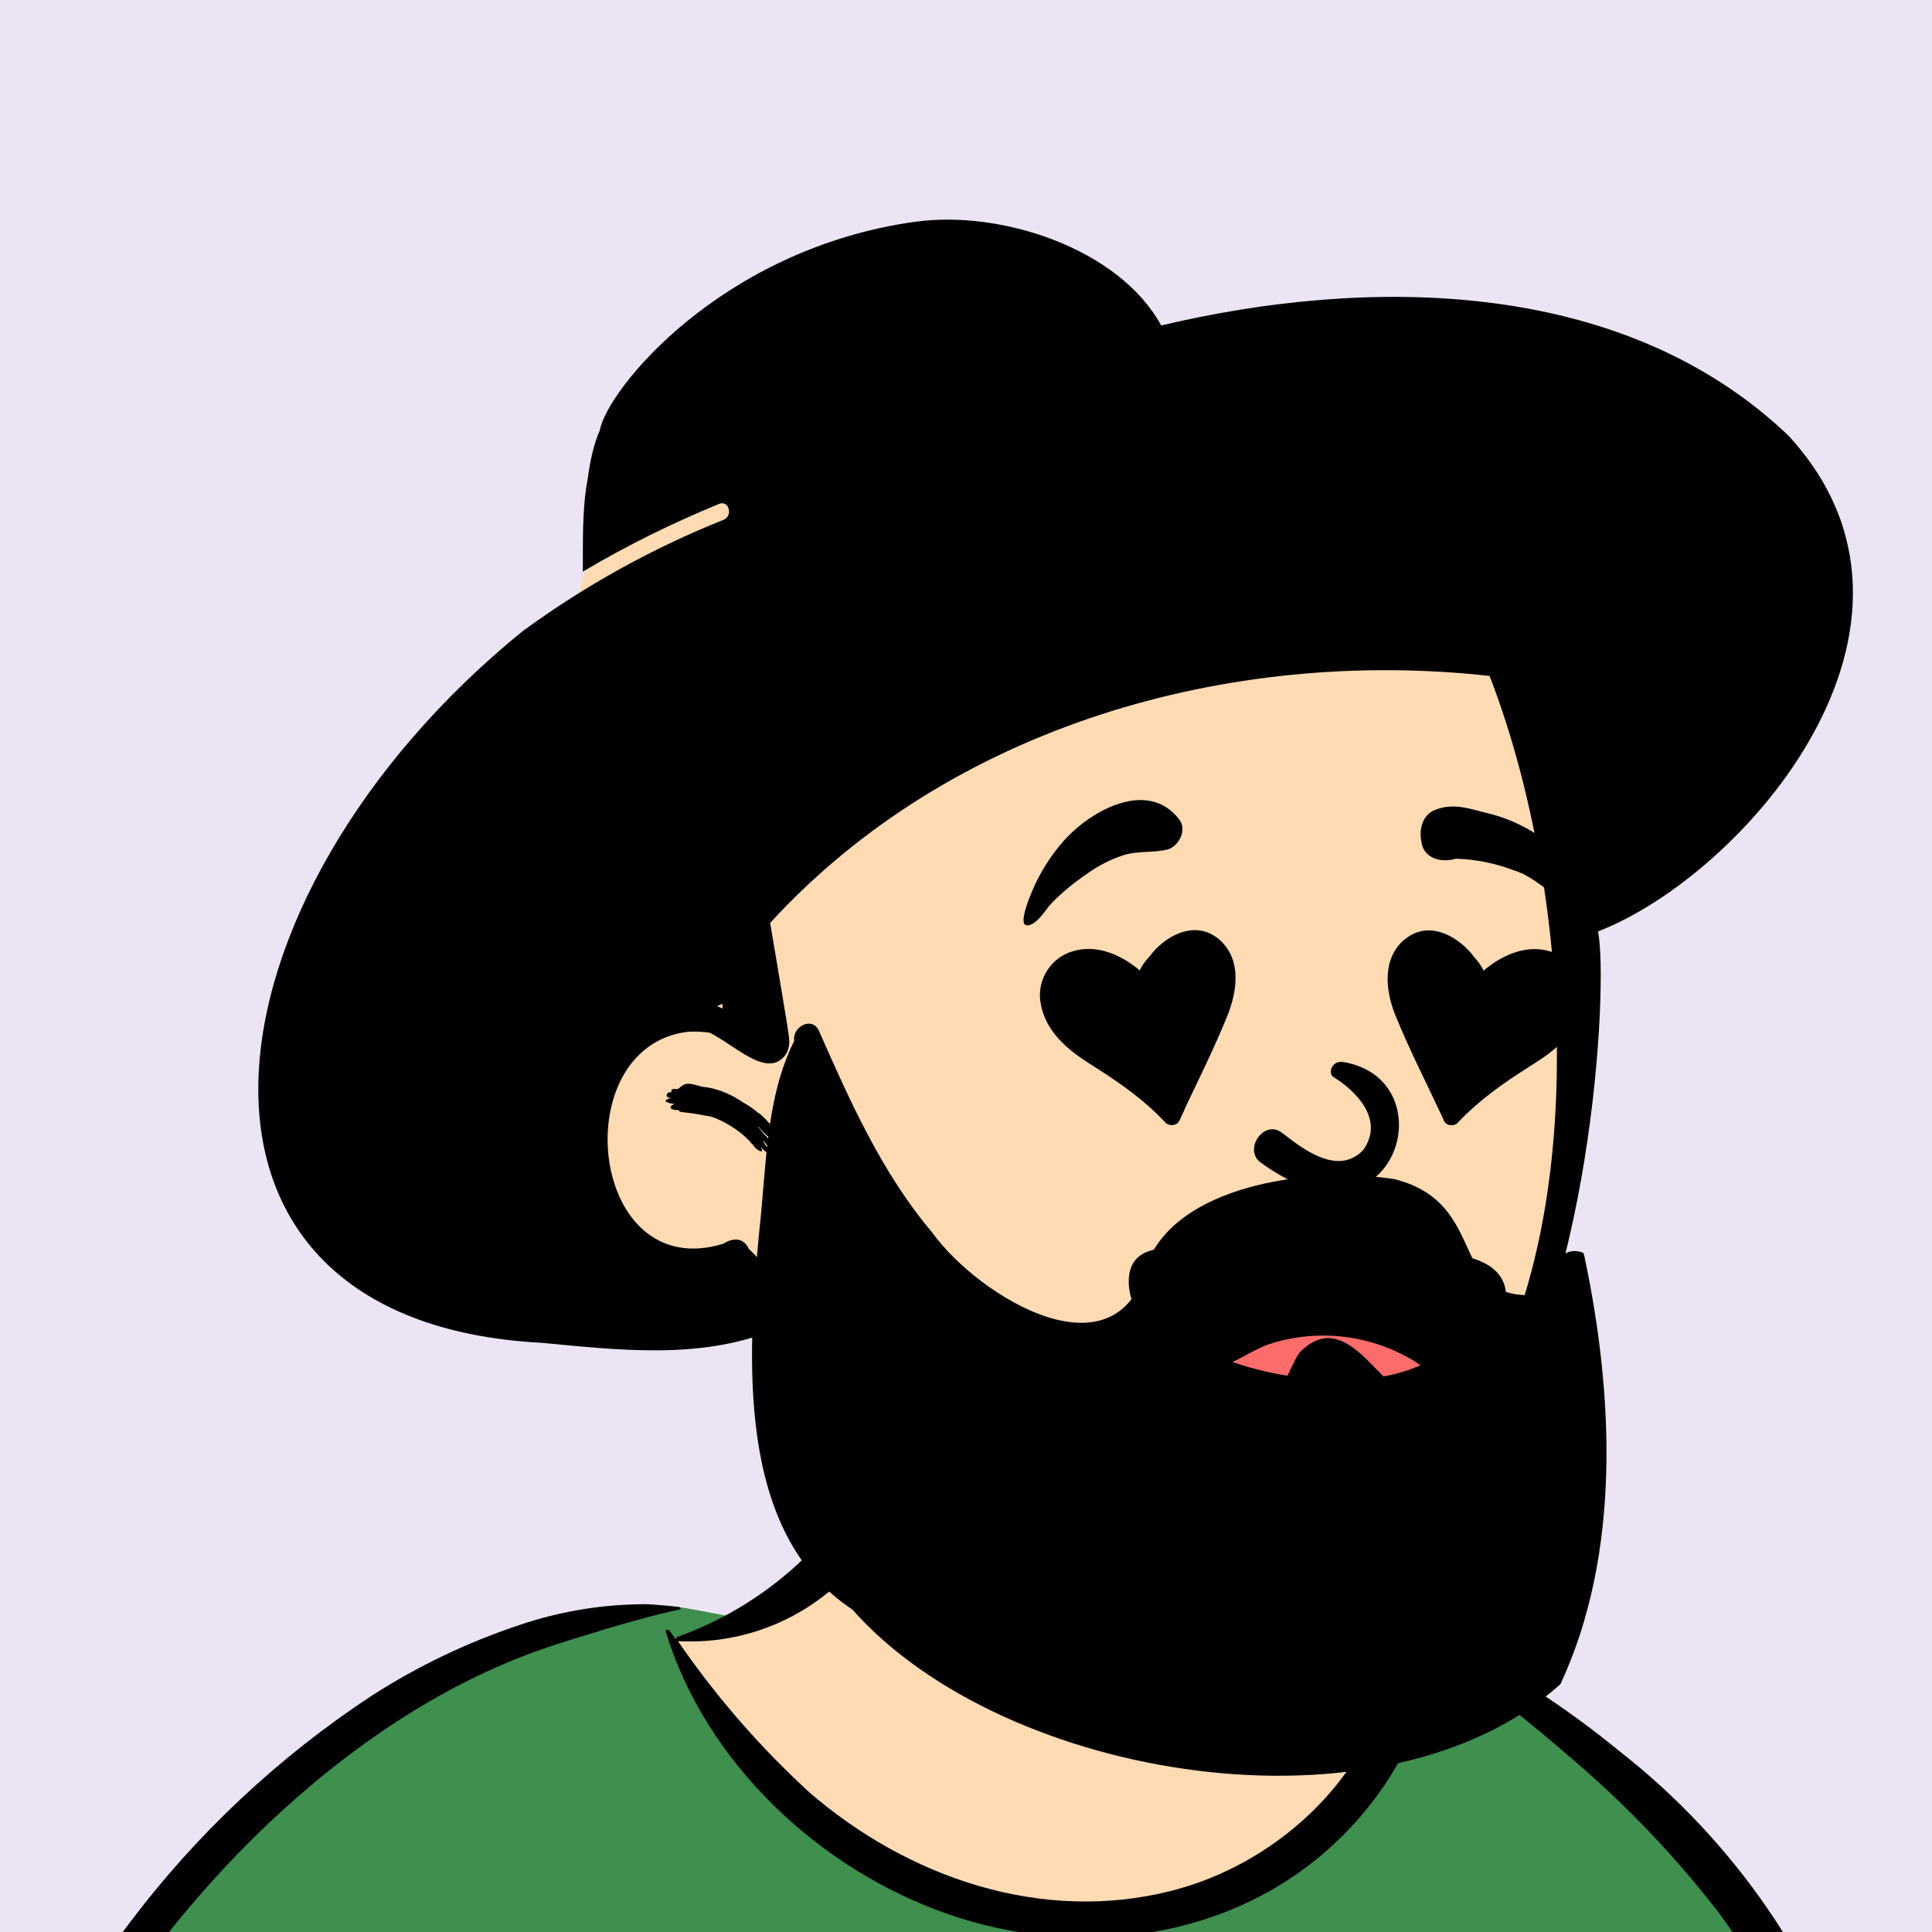
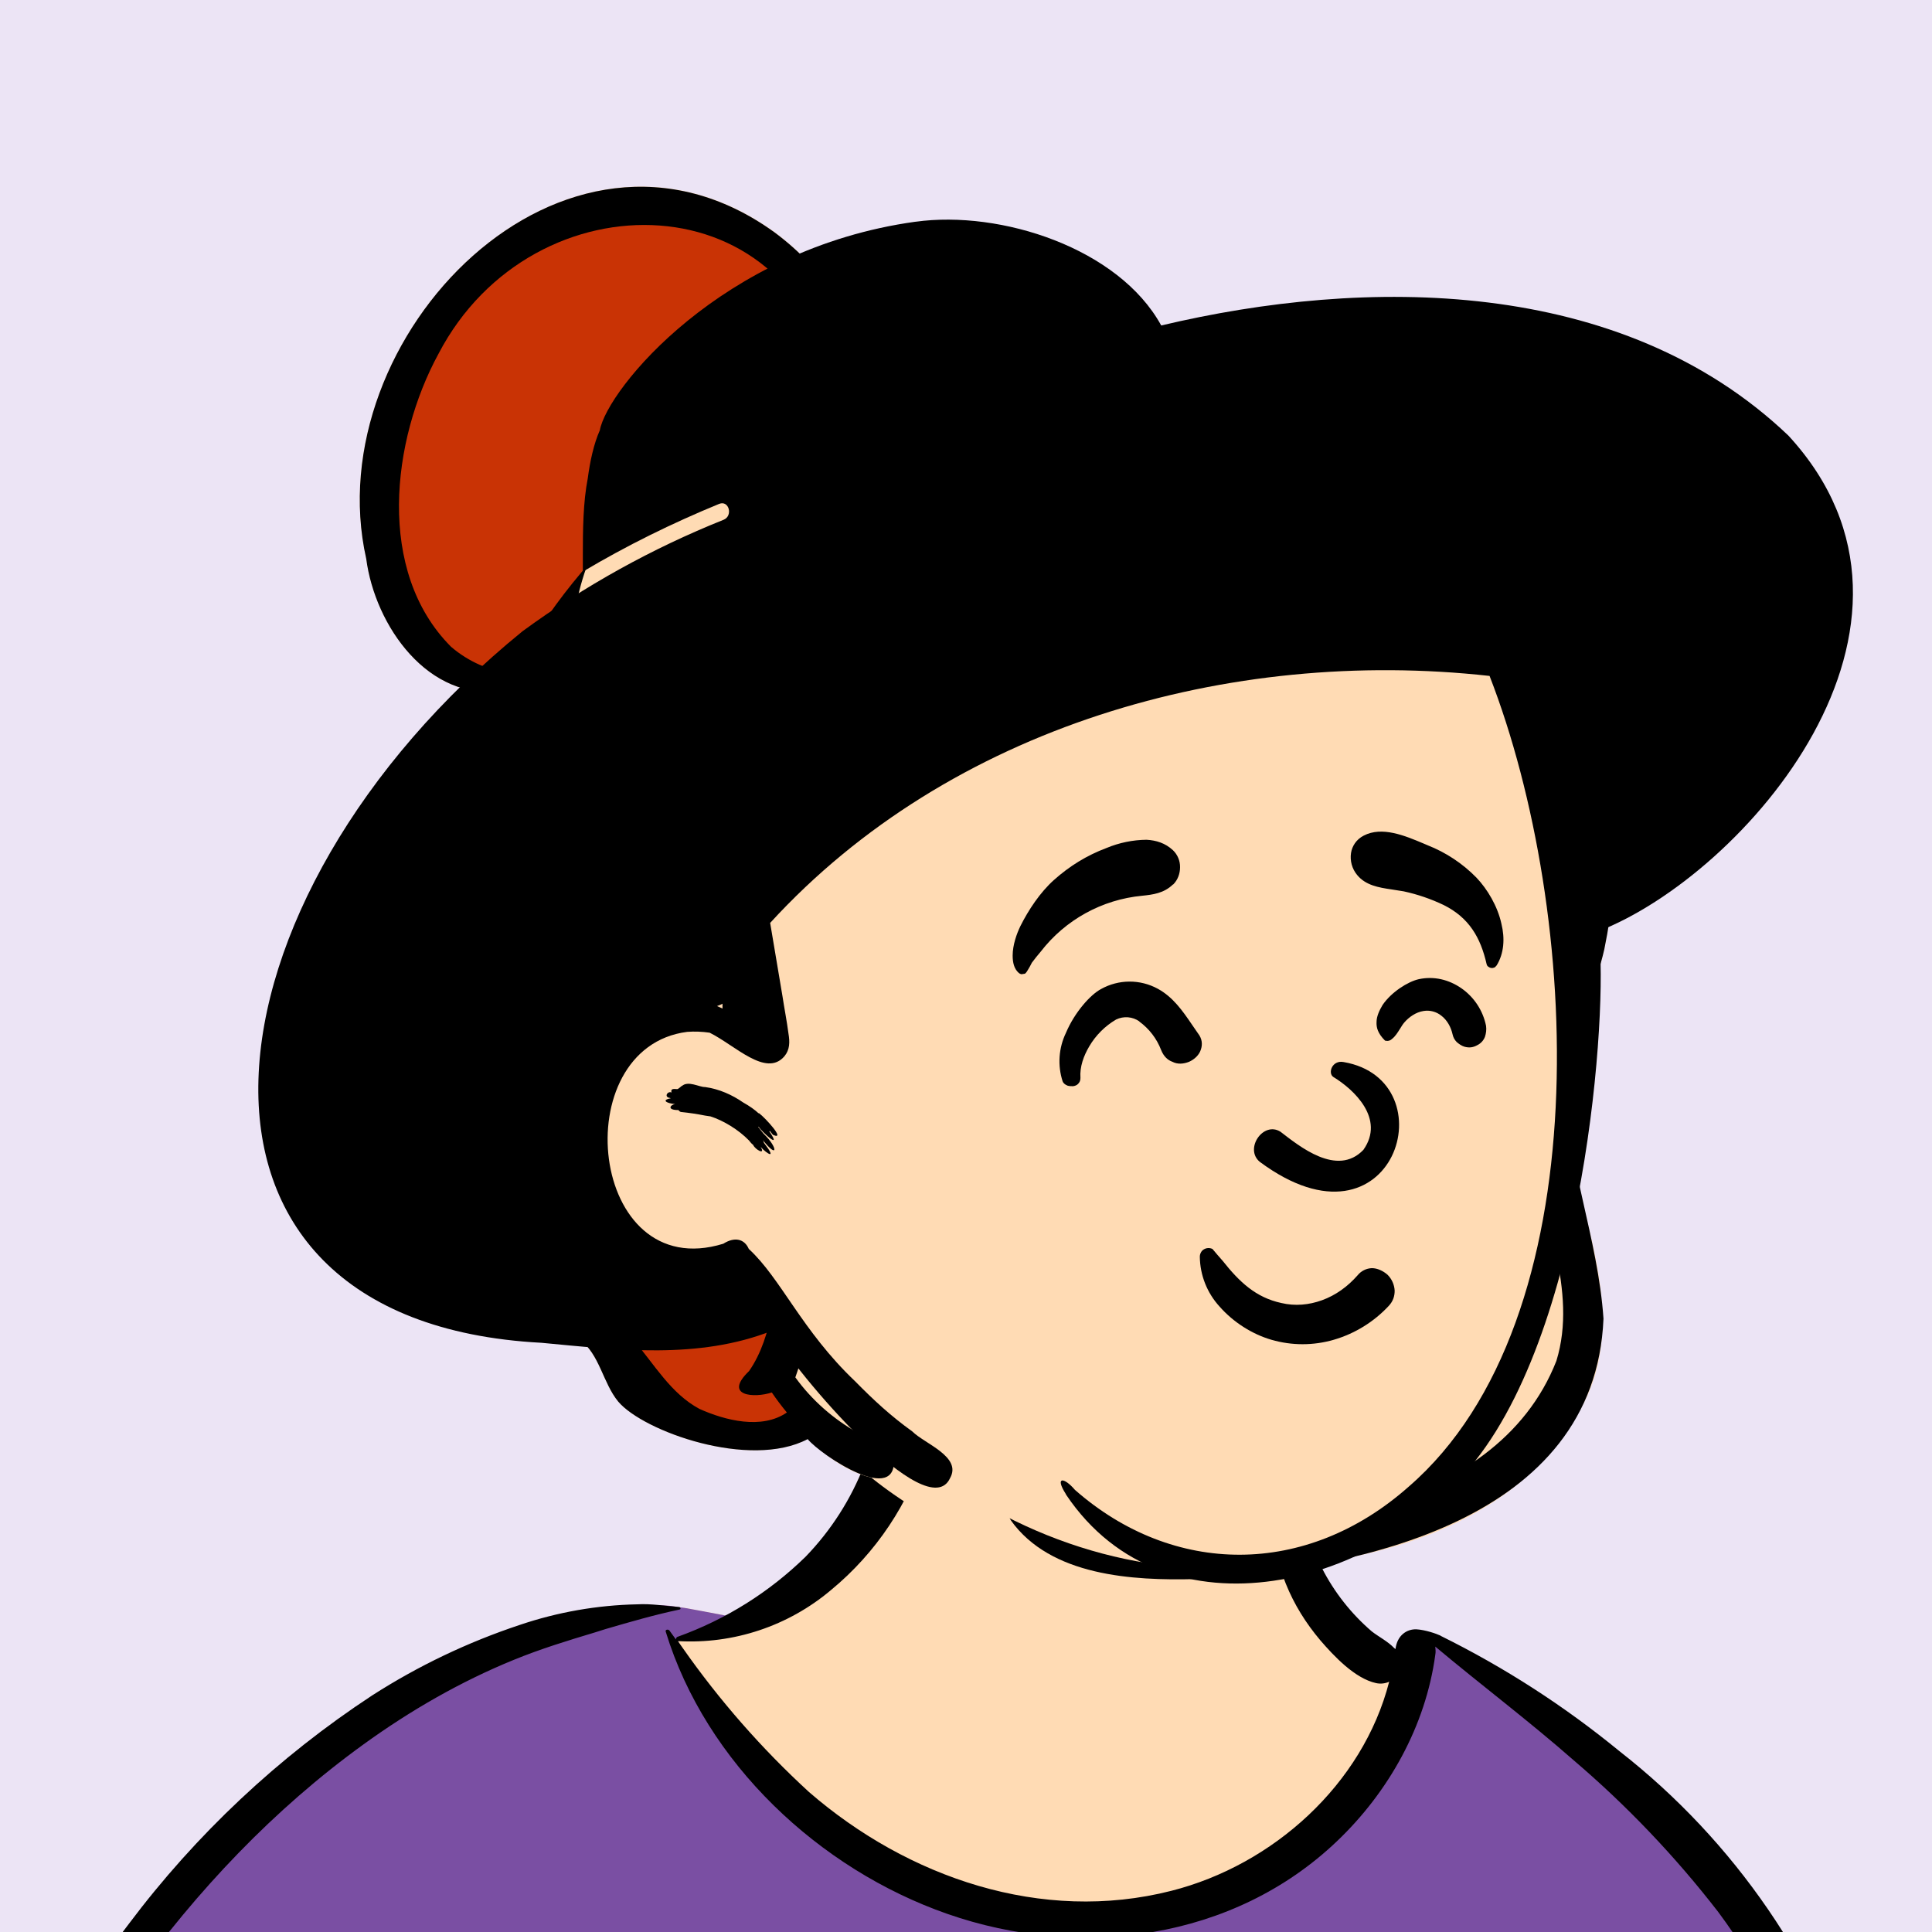
<svg xmlns="http://www.w3.org/2000/svg" viewBox="0 0 704 704" fill="none" shape-rendering="auto">
  <mask id="viewboxMask">
    <rect width="704" height="704" rx="0" ry="0" x="0" y="0" fill="#fff" />
  </mask>
  <g mask="url(#viewboxMask)">
    <rect fill="#ece4f5" width="704" height="704" x="0" y="0" />
    <g fill-rule="evenodd" clip-rule="evenodd">
      <path d="M705.3 1074a2351.1 2351.1 0 0 1-15.6-101c-1-7.7-2.5-16.4 2.7-22 7.3-8 14-14.8 14.8-26.2.8-10.7-2.8-22.4-5-32.8a809.4 809.4 0 0 0-17.3-64.7c-6.6-21.7-13.9-43.2-21.3-64.6-6.9-20-13.5-40.3-22.5-59.5-17-36.5-46-63.5-81.6-81.6-9-4.5-27-20.5-36.3-24-8.5-3.4-8.5 6.3-16.9 2.6-6.7-2.9-13-6.7-16.7-13.2-4-7-14.3-16.9-15.9-25-3.3-17.4.3-32.2-12-45.3a90 90 0 0 0-41.1-23.8c-33.7-9.3-78.5-2.8-98.8 28.5-9.7 14.9-13 33-26.2 45.1-11.4 10.7-8.8 18-23.6 23.4-.9.3-23.6-4.5-24.4-4.2-16.2-3.5-31.7 6.2-46.5 11.8a325.4 325.4 0 0 0-63 32.3 399.2 399.2 0 0 0-102.3 98.5 482.5 482.5 0 0 0-76.4 161c-1.7 6.4-3.5 13-1.5 19.4 1.7 5.3 5.4 9.2 9.8 12.4 6 4.3 18 7 17.7 15.7-.1 6.6-2.4 13.5-3.5 20-1.3 7.7-2.3 15.5-3.4 23.2-4.8 35.4-8.6 71-10.3 106.6a920 920 0 0 0-.5 106c.1 2.3.8 4.5 2 6.2-1 .4-1.2 2.4.1 2.7l2.7.5a12 12 0 0 0 7 2.4l5.5.2c19.3 4 38.6 7.9 58.1 10.8 23.8 3.5 47.6 6.3 71.5 8.7 49.2 4.8 98 3.2 147.1.6a1877 1877 0 0 1 147.4-2c49.2 1.4 98.4 3.5 147.6 4.4 55 1 110-.5 164.8-5 7.5-.5 12.2-6.5 10.7-14-8.9-44.7-19-89.1-27-134Z" fill="#ffdbb4" />
-       <path d="m201 597.5 1.2-.4c14.5-5.7 29.6-14.8 45.4-11.4.5-.2 10.8 1.9 17.9 3.2l-6.7 7L247 598c40.7 67.1 88.8 100.7 144.3 100.7 55.5 0 97.7-33.6 126.4-100.7l4-1c.4 0 1 .2 1.5.4 9.3 3.6 27.4 19.6 36.3 24.1 35.6 18 64.5 45 81.6 81.6 8.7 18.6 15.2 38 21.8 57.5l.7 2c7.4 21.4 14.7 43 21.3 64.6 6.3 20.4 12 41 16.6 61.8l.7 2.9c2.2 10.4 5.8 22 5 32.8a29 29 0 0 1-3 10.7l-80.4 29 38.4 261.3c-35.1 1.5-70.3 2-105.5 1.3-49.2-.9-98.4-3-147.6-4.3-47.7-1.2-95.3-.7-143 1.7l-12 .6a946.3 946.3 0 0 1-139.5-1l-3.1-.3v-38.3l16.3-212.9-83-15.6-81.3-39.5a21.7 21.7 0 0 1-5.6-8.8c-1.9-6-.5-12 1-18l.5-1.3a492.8 492.8 0 0 1 76.4-161A399.3 399.3 0 0 1 138 629.7c19.8-13 40.9-23.9 63-32.3Z" fill="#3f8f4f" />
+       <path d="m201 597.5 1.2-.4c14.5-5.7 29.6-14.8 45.4-11.4.5-.2 10.8 1.9 17.9 3.2l-6.7 7L247 598c40.7 67.1 88.8 100.7 144.3 100.7 55.5 0 97.7-33.6 126.4-100.7l4-1c.4 0 1 .2 1.5.4 9.3 3.6 27.4 19.6 36.3 24.1 35.6 18 64.5 45 81.6 81.6 8.7 18.6 15.2 38 21.8 57.5l.7 2c7.4 21.4 14.7 43 21.3 64.6 6.3 20.4 12 41 16.6 61.8l.7 2.9c2.2 10.4 5.8 22 5 32.8a29 29 0 0 1-3 10.7l-80.4 29 38.4 261.3c-35.1 1.5-70.3 2-105.5 1.3-49.2-.9-98.4-3-147.6-4.3-47.7-1.2-95.3-.7-143 1.7l-12 .6a946.3 946.3 0 0 1-139.5-1l-3.1-.3v-38.3l16.3-212.9-83-15.6-81.3-39.5a21.7 21.7 0 0 1-5.6-8.8c-1.9-6-.5-12 1-18l.5-1.3a492.8 492.8 0 0 1 76.4-161A399.3 399.3 0 0 1 138 629.7c19.8-13 40.9-23.9 63-32.3Z" fill="#7a4fa3" />
      <path d="M232.2 584.6c5.1-.3 10.3.6 15.4 1 .4.1.6.8 0 .9-9 1.9-18 4.5-26.9 7.1l-3.8 1.2c-10 3-19.8 6-29.6 10-19.4 7.9-37.8 18.5-54.8 30.8C67.2 682.8 20 754.3-9.9 828.3a526 526 0 0 0-24.3 77c-.4 1.6-2 5.4-1 7 .7 1.3 3.6 2.1 5 2.9l4.5 2.3 25.2 12.9 2.3 1.1c38 18.6 78.4 34.4 121 35.5l.4-3.7a342 342 0 0 1 9.9-60c.3-1 1.6-.6 1.7.3 3 23.1 2 46.4 1 69.7-1.8 41-4.3 82.2-6.5 123.3-1.2 20.6-2.6 41-3.9 61.7-1.3 20.5-1.7 41.6-4.7 62-.6 4.6-6 7-10 6.6-4.4-.5-7.9-4.5-8-9 0-11.9 1.5-24 2.4-35.8l2.5-33.8c3.1-41.1 6.8-82.2 10.2-123.3a4771 4771 0 0 1 3.8-43.7C76.4 979.8 34.2 963-6.1 943.5c-.6 13.2-2 26.5-3.4 39.6-3.8 36.8-7.1 73.6-9.6 110.5a2254.2 2254.2 0 0 0-4.2 92.7l-.2 7c0 4.4-.5 8.5-4.3 11.7-3.7 3.3-8.9 3.5-12.6 0-5-4.6-4.2-10.9-4-17.1a1675.6 1675.6 0 0 1 1.8-47.2 1321 1321 0 0 1 10.5-109.5l2-14c3.5-26 7.5-52.7 15.5-77.9-3.1-1.5-6.2-3-9.3-4.7-5.5-2.7-11.2-5.4-16.6-8.4-4.2-2.5-7.9-5.8-9-10.8-1.4-5.5.6-11.5 2-16.9v-.4a502 502 0 0 1 26.6-80 523.2 523.2 0 0 1 67.8-117 353.8 353.8 0 0 1 88.7-83.3 239 239 0 0 1 53.8-25.7 142.6 142.6 0 0 1 42.8-7.5Zm90.1-66c6-6.5 18.1.2 15.2 8.8a108.2 108.2 0 0 1-34.7 52A79.4 79.4 0 0 1 247 598l1.7 2.4a321.1 321.1 0 0 0 46.1 52.6c36 31.2 84.8 48 132 36 37.1-9.4 69.8-38.8 79.4-76.2-1.3.6-3 .9-4.8.5-7.7-1.7-15.3-9.8-20.3-15.6-5.3-6.3-9.5-13-12.6-20.7-5.6-14-7.4-32.1.3-45.7 1-1.7 3-.7 3.3 1l.3 2.5c1.5 12.7 3.3 25 9.3 36.6a76 76 0 0 0 18.2 23.1c2.6 2 5.8 3.6 8.1 6l.5.4c.6-5 4.1-7.3 7.6-7.2 3.3.2 7.3 1.6 8.8 2.3l.1.1a341 341 0 0 1 65.1 42 259 259 0 0 1 88.4 129c7.5 25.3 11.8 51.4 16.3 77.4l2.8 16c4.2 23.9 8.9 48.4 18.4 70.7 2.5 5.7.6 11.1-5.5 13.4A1493 1493 0 0 1 688 953c3.7 16 6 32.5 8.7 48.5 6 34.1 13.2 68 19.4 102 3.2 17.5 6.1 35 9.3 52.3l4.7 25.2 2.4 13.6.1.7c.5 2.4 1 4.9.4 7.3-.8 2.7-2.9 4.6-4.8 6.6-1.6 1.6-3.8 1.6-5.7.7l-.7-.3c-3.4-1.6-6-3.2-7.3-7-.7-2.5-1-5.2-1.5-7.7a3535.6 3535.6 0 0 1-7.8-43.6l-1.6-9.1c-5.2-31.4-10.2-62.9-12.8-94.5-1-14-2.3-28.1-3.5-42.2l-.9-10.5c-1.1-13.3-2.5-27-2.7-40.5l-4.5 1.6L657 964c-5.5 2-12.5 6-18.4 5.2-2.9-.3-5-1.2-6.8-2.9 2 28.8 4.8 57.4 8.5 86a1965.7 1965.7 0 0 0 22 135c.6 3.2 1.4 6.4 1.9 9.6.5 3.7-.5 5.9-2.5 9-1.7 2.4-5 3.7-7.8 2-3.6-2.3-5.5-4.3-6.5-8.4-1-3.7-1.6-7.6-2.3-11.4a1654.2 1654.2 0 0 1-11.4-65.2c-7.8-52-12.7-104.4-15.2-156.8a1388 1388 0 0 1-1.4-77.8c0-13.3.5-26.6 1.4-39.9 1-13.4 3-26.5 4.8-39.8 0-.5.7-.5.7 0 .8 14.9 2.1 29.8 2.8 44.7.6 14.3.9 28.5 1.4 42.8.6 18.7 1.5 37.5 2.7 56.2a9.6 9.6 0 0 1 8.5-3.1c4.7-1 9.7-3.4 14.1-5l16.8-5.5 26.4-8.7a679 679 0 0 1-18-80.8l-2-12.3c-4-24.2-8.5-48.5-15.8-72a229.8 229.8 0 0 0-34.8-68.2 370.2 370.2 0 0 0-52.7-55.3C557 627 539.7 614 523 600c.1.9.2 2 0 3-3.5 25.9-17 50-35.8 67.9-37.7 36-93.6 43.4-142 26.5-46.7-16.3-88-55-102.6-102.8-.3-.8.8-1 1.3-.5l2.4 3.3c0-.4.2-.9.7-1a129 129 0 0 0 46.6-29.2 100.2 100.2 0 0 0 21.3-33.3l.4-1c1.7-5 3.2-10.2 7-14.2Z" fill="#000" />
+     </g>
+     <g transform="matrix(.99789 0 0 1 156 62)">
+       <g fill-rule="evenodd" clip-rule="evenodd">
+         <path d="M428.9 194.6C409.2 75.4 258.7 54 160.7 79c-1.8-22.9-16.3-43.1-34.3-56.5-76.6-55-167.2 38.5-149 119 3.2 24.5 22.7 52.4 50 48.2-34.3 65-47.7 196 28 236.5 7.2 5.2 8.4 15.7 14 22.5 9.2 10.9 48.1 24.8 69.2 13.6 6.6 6.1 14.2 12 23.2 14.1 46.1 37 113.5 45.3 169.7 30 34.6-5.8 70.5-21.4 88.3-53.3 15.1-24.3 8.2-52.8 1.2-78.4-3-14.2-4.9-28.4-6-42.8 2.4-2.9 2.5-6.8 3.1-10.5 2.7-12.8 8.5-24.7 11.4-37.5a215 215 0 0 0-.6-89.3" fill="#ffdbb4" />
+         <path d="M1 65.5a88.2 88.2 0 0 1 83.8-48.2c34.2 2.5 60.3 26 66.3 64l.2 1.2.4 2.5-.4.1.2.3.3.5 1.3 2 .8 1 2.5 3.7.2.2.6.8 1-.4a246.5 246.5 0 0 1 166.4 1.4l1.6.6 1.5.6.8.2a126.1 126.1 0 0 1 76.6 59.1l.6 1 .5.9c16.3 28 24.7 62.6 24.1 97.3v1.3l-.1 1a98 98 0 0 1-7.2 27.2l-.6 1.4-.8 2.2-2.7 6.8-.7 1.7-7.7 20.1 1.5-20.2.3-7.2v-.6l.2-8.6v-1.9l.1-2.4v-1.2l.2-1.8v-.8A58.5 58.5 0 0 0 395 237l-.5-.5-.5-.5-.7-.7c-7.5-7.3-15-12.9-30.7-23.2l-.7-.4-9-6-3.5-2.2c-7.5-5-12.1-8.1-17-11.9l-1-.8-.8-.6a101 101 0 0 1-20-20.2l-.5-.7-1-1.4.8-1.5v-.8a32.4 32.4 0 0 0 .4-3.5v-1l-.2.5c-9.7 28-32.7 51.5-65.2 68.7l-1 .6-1 .5c-32 16.6-71.2 26-105.1 26.4h-2.1l-1-.7c-3-2.6-8.8.6-7.7 5.2 9.6 42.2 11.6 86 5.8 128.1l-.3 1.5v.1l-.2 1.2-.6 3.4-.3 2-1.2 8.3-.6 3.5-.2 1.4a66 66 0 0 1-9.5 27.1l-.5.7-.4.4-.5.5c-1 1-1.5 1.8-1.8 2.3v.2c1.5.6 4.6.5 7.2-.2l.3-.1.3-.1 2.1-.7 1.5 2 .4.6 2.7 3.6 1.2 1.6 2.9 3.7-2.6 1.8c-8.9 6-21.2 4.9-34.3-.8l-.5-.3h-.2a51.6 51.6 0 0 1-17-15.9l-.9-1-3-3.8-1.1-1.5-2.2-2.6-.2-.2-.8-1-.2-.3c-3.3-6.6-8-11-16.2-15.8l-1.2-.7-.8-.5c-20.9-14.5-33.3-37.4-38.5-67.1a266 266 0 0 1 .1-78.7l.2-1.4.2-1.5a201 201 0 0 1 21.8-68.7l.5-1.1.6-1-2.7-2-1-.9A36 36 0 0 0 33 187l-.3-.2-.3-.2v.1l-2-.2c-8.5-.9-16.8-4.5-23.6-10.1l-.6-.5-.5-.6a73.4 73.4 0 0 1-19.5-52.8A122 122 0 0 1 0 67.2l.5-.8.5-1Z" fill="#c93305" />
+         <path d="M427.3 255.3c-1.1 14.4-7.2 27.3-12.3 40.7.5-8 .3-16.2.8-24.4-6-51.5-76-65-103.2-104 1-2.2 1.4-21.9-2.6-16.3-15.8 68.8-109.3 103.3-173.3 103.5-4.8-4-14.4.2-12.6 8.2 9.5 42 11.6 85.8 5.5 128.5-3 15-3.4 33.2-12.4 46.1-9.6 9.2 2 9.9 8.3 7.8 1.7 2.5 3.6 5 5.5 7.3-9.2 6.3-22.5 2.9-31.9-1.3-10.5-5.6-16.5-16.3-24-25a40.9 40.9 0 0 0-18.6-17.6C11.5 378.2 12.6 311 19 262.5c18.8-144.4 179-214 307.7-163.9 69.4 17.8 102 89.6 100.5 156.7Zm-419-81.7C-19 146.2-13.4 98.4 3.8 66.9 38.3.9 136.6 3 148.4 82.9A214.4 214.4 0 0 0 30.8 183.5a42 42 0 0 1-22.4-9.8Zm420.6 21C409.2 75.5 258.7 54 160.7 79.1c-1.8-23-16.3-43.2-34.3-56.5-76.6-55.1-167.2 38.4-149 119 3.2 24.4 22.7 52.3 50 48.1-34.3 65-47.7 196 28 236.5 7.2 5.2 8.4 15.7 14 22.5 9.2 10.9 48.1 24.8 69.2 13.7 5 6 33.4 24.8 31.4 6.5-2.1-5-8.6-6.3-12.9-8.7-9-5-17-12-23-20.3 19.3-54.7 17.8-115.6 7-171.9 65-3.3 141.3-31.7 170-94.2 19.3 45.5 79.3 51.3 94.5 102.2 1 26.7-4.8 53-.6 79.7 1.2 26.2 15 52.2 7 78.2-22.3 56.7-102.8 65-156 62.6-12.6-1-23-7.8-33.4-14.3-6.2-3-13.6 3.2-9.8 9.8 14.5 20.3 44.5 22 67.4 21.4 59.7-3.6 145.9-21.2 149-94.9-2-29.1-13.4-57-14.3-86.6 2.5-2.8 2.6-6.8 3.2-10.4 2.7-12.9 8.5-24.8 11.4-37.6a215 215 0 0 0-.6-89.3Z" fill="#000" />
+       </g>
    </g>
    <g transform="matrix(.99789 0 0 1 156 62)">
      <g fill-rule="evenodd" clip-rule="evenodd">
        <path d="M418.6 283.2c-.4-22.4-.9-45.3-4.2-67.4a101.6 101.6 0 0 0-27.6-57c-32.7-33.5-80-41.7-124.2-49.2l-75.4-12.8c-23-4-47.6-10.1-70.8-4.6a73.6 73.6 0 0 0-30 16.6c-8.7 7.2-17.9 15-23.7 24.7a91.8 91.8 0 0 0-9.7 32.1 469.6 469.6 0 0 0 .7 167.7l1 5.7a60 60 0 0 0-3.7 20.7c.3 20.6 17.7 33.5 35.2 40.5 10.1 4 20.7 6.7 30.7 11.2a69 69 0 0 1 24.8 21.2 241 241 0 0 0 46.7 44.2c37.3 26.6 84.6 39.1 129.9 29.6 10.9-2.3 21.8-5.9 31.6-11.2a70.7 70.7 0 0 0 24.6-23.5c12-18 20.7-38.2 27.3-58.8 6.7-21 11.5-42 14-63.9 2.6-21.8 3.2-43.9 2.8-65.8Z" fill="#ffdbb4" />
        <path d="M178 18.8c31.1-4.3 74.2 9.6 89.7 37.8C342 39 435.5 38.5 496.7 96.7c63.8 69.1-16.3 160.2-69.5 180.7 3.9 18.8-2.2 139.3-44.9 193C348.5 516 269.6 537 233 482.7l-.2-.4c-4-6.3-.6-6.1 3.4-1.4 35.8 31.4 84.4 32 121.9-1.2 70.2-60.7 63-209.4 29.5-295.4-95.1-10.5-197 18.4-262.7 90l4.5 26.7c.7 4.6 1.6 9.1 2.2 13.7.5 3 .5 5.8-1.5 8.2-6.7 7.8-18-4-27.3-8.6-2.8-.4-5.5-.5-8.2-.3-44.7 5.7-35.9 92.3 13.2 77.2 4.1-2.6 7.7-1.8 9.3 1.9 11.7 10.7 19.4 29.8 38.8 48.2 6.9 7 13.1 12.7 20.9 18.3 4.5 4.5 18.2 9.2 13.8 17-8.2 17.9-56.5-38.2-65-53.7-26.8 10.6-56.5 7-84.2 4.4C-105 419.6-85.5 265.3 34.5 168a335.5 335.5 0 0 1 73.4-40.6c3.5-1.4 2-7.2-1.6-5.8-17.1 7-33.8 15.2-49.8 24.7v-5.7c0-9.6.1-19.6 1.8-28.3.8-6.1 2.2-12.6 4.4-17.5 2.7-14.9 44.4-66.2 115.2-76Zm-85.4 315c2.3-2.2 6.5.4 8.5.3 5.2.7 10 2.9 13.9 5.6 2.5 1.4 4.3 2.7 5.7 4v-.1l.2.1c2.1 1.5 10 10.1 5 7.8l-1.1-1.4-.2.2.3.4c4.2 6.4-3-.3-4.2-2.1h-.2l1.5 1.9.5.6.3.3c4.9 4.8 5 9.1-.6 2 .2.3.4.7.4 1l.3.4c4.5 5.8.9 3.7-1.3 1.3l-.2-.2c2 3.2-2 1-2.7-.7-.9-.7-1.3-1.4-1.5-1.6-3.9-4-9.4-7.3-14.1-8.8l-2-.3c-3-.6-5.8-1-8.7-1.3-.3 0-.7-.3-1-.7-4.3 0-3-1.9-1.2-2.2H90c-2.8-.3-4.7-1.3-1.9-2h.4l-.1-.2c-2.5-.3-.9-2.7.5-2-.6-2 2-1 2.3-1.3l.7-.5c.8-.6.4-.5.8-.6Zm15-30.1-.6.3-1.5.6 2 .9V303.7Z" fill="#000" />
      </g>
    </g>
    <g transform="translate(315 248)">
-       <g fill-rule="evenodd" clip-rule="evenodd">
-         <path d="M127.8 246.7s14.2 11 40.6 11c26.4 0 41.7-9.9 41.7-9.9s-23.1-14-41.7-15.2c-18.6-1.1-40.6 14-40.6 14Z" fill="#FF6C6C" />
-         <path d="M96.3 218.9c0-11 9.6-13 18.7-11.5a332 332 0 0 0 46.3 4.6h2.7c.5-.6 1.2-1 2.2-1.2 8.6-1 17.4-.8 26-1 7.6-.3 15.4-1 23-.4h.6c9.2 1 19 5.6 17.9 16.5-1 10-10.7 19-18.3 24.5a60 60 0 0 1-7 4.4A64 64 0 0 1 184 262a117 117 0 0 1-57.2-8.1c-5.7-2.6-11-5.8-15.7-9.8-7.3-6-14.9-15.3-14.8-25.3Zm73 19.8a64 64 0 0 0-21.6 3c-4.7 1.6-9 4.5-13.6 6.6a118 118 0 0 0 48.8 6 59 59 0 0 0 19.7-4.8l-3-2a64.3 64.3 0 0 0-30.3-8.8Zm1.5-94.3c-2-1.5-.4-6.2 3.8-5.4 38.4 6.6 18.5 72.7-30.5 36.4-5.8-4.7 1.2-15 7.5-11l2.3 1.7c7.2 5.6 19.2 14 27.8 5 8.2-11.4-3.3-22.1-10.9-26.7Zm26-50c8.2-7 18.4-2 24.4 5.1l1 1.3c1.3 1.4 2.6 3.1 3.4 4.9 6.7-5.7 15.7-9.7 24.3-7a16.7 16.7 0 0 1 11.8 19c-1.7 9.8-9 16.4-17 21.4l-2.3 1.5c-9.5 6-18.4 12.2-26.3 20.6-1.3 1.3-4 1.1-4.9-.7l-.6-1.4-.7-1.5c-5.6-11.9-11.6-23.7-16.5-35.8-3.6-9-4.8-20.5 3.4-27.5ZM105 99.1c6-7 16.1-11.6 24.1-4.9 8.5 7.2 6.8 19 3 28.3-4.5 11-9.8 21.8-15 32.7l-1 2.3-1.4 3c-.9 1.7-3.6 2-5 .6-7.5-8.1-16.1-14.1-25.3-20l-2.8-1.8c-8-5.1-15.7-11.7-17.4-21.7a16.7 16.7 0 0 1 11.8-19c8.6-2.6 17.6 1.3 24.3 7 .8-1.8 2.2-3.6 3.5-5l1.2-1.5Zm9.7-48.5c3 3.8-.2 10-4.5 11-5.2 1.2-10.6.4-15.8 2a49.5 49.5 0 0 0-13.3 6.8c-4.7 3.2-9 6.7-12.9 10.7-2.3 2.4-5.3 8-8.9 8.1-3.6.1 1.2-11 1.6-12 2.9-7 6.8-13.3 11.8-18.9 9.8-11 30.6-22.6 42-7.7Zm109.5-3 2.4.6a58 58 0 0 1 17.7 7.4l.4.3.7.5c6.5 4.8 15.7 14.5 11 23-.2.6-1 .6-1.5.4-6.1-2.7-10.7-8-17.2-10.3l-1.2-.4a64.3 64.3 0 0 0-21-4.2c-4.8 1.5-11.2.3-12.5-5.6v-.3l-.1-.6c-.8-4 .3-9 4.4-11 5.7-2.6 11.2-1.4 16.9.2Z" fill="#000" />
-       </g>
+       <path fill-rule="evenodd" clip-rule="evenodd" d="M171 240.2a40.7 40.7 0 0 1-22.7 0c-6.9-2-13.8-6.3-18.9-12.1a27.4 27.4 0 0 1-7.2-18.2c0-.8.3-1.4.7-2a3.3 3.3 0 0 1 3.9-.8 174.4 174.4 0 0 0 3.7 4.3c6.1 7.7 12.1 13.4 21.4 15.4 5 1.2 10.1.7 14.8-1 5-1.8 9.4-5 13-9.1a7 7 0 0 1 5.2-2.6c2 0 4.1 1 5.7 2.4a8.8 8.8 0 0 1 2.6 5.8c0 1.9-.5 3.8-2.2 5.6a44.3 44.3 0 0 1-20 12.3Zm-.2-95.8c7.6 4.6 19 15.3 11 26.6-9.6 10-23.4-1.4-30.2-6.6-6.3-4-13.3 6.3-7.5 11 49 36.3 69-29.8 30.5-36.4-4.2-.8-5.8 4-3.8 5.4Zm-70.6-20.2a8.4 8.4 0 0 0-8.5-.7 27.5 27.5 0 0 0-9.8 9.8c-2 3.4-3.5 7.4-3.2 11.5 0 1-.3 1.6-.9 2.2-.4.4-1 .7-1.8.8-.6 0-1.3 0-2-.2-1-.4-1.6-1-1.8-1.6a23.8 23.8 0 0 1 1.2-17.6c3.2-7.6 9-14 12.8-16a21.4 21.4 0 0 1 20.7-.1c5.5 3 9 8 12.4 13l2.2 3.2c1.6 2 1.7 4.1 1.1 5.9-.6 2-2.3 3.6-4.3 4.5-2 .8-4.2 1-6.1 0-1.7-.6-3.2-2-4.1-4.3a23.1 23.1 0 0 0-8-10.4Zm123.2 8.6c-1.6.9-3 1.1-4.8.6-1-.3-2-1-2.8-1.7a5.6 5.6 0 0 1-1.5-2.8c-.6-2.7-2-5.2-4.1-6.8a8.2 8.2 0 0 0-6.5-1.7c-2.7.4-5.3 2.2-7 4.2-.6.7-1 1.4-1.5 2.2-.9 1.4-1.7 2.8-3 3.8-.4.4-1 .7-1.7.7l-.8-.1c-2.7-2.7-3.2-4.8-3.1-6.8 0-2 1-4.2 2.2-6.2 3.2-4.7 9.2-8.5 13.2-9.4 5.6-1.2 11 .2 15.5 3.3a22 22 0 0 1 9 13.7c.2 1.4 0 2.8-.4 4a5.6 5.6 0 0 1-2.7 3Zm-111-58.5c-3.3 3.2-7.3 3.7-11.2 4.1a53 53 0 0 0-37 20.4 74.6 74.6 0 0 0-3.2 4 28 28 0 0 1-1.5 2.7c-.5.9-.8 1.1-1 1.3l-1.3.2a2 2 0 0 1-1-.5c-1.7-1.5-2.2-3.8-2.2-6.3 0-3.9 1.5-8 2.8-10.7 3-6 7.2-12.3 12.2-16.8 5.7-5.1 12-9 19.2-11.7a39 39 0 0 1 14.6-3c3.5.2 6.8 1.2 9.6 3.8A8.4 8.4 0 0 1 115 68c0 2.3-.8 4.6-2.5 6.3Zm117.8 29.6c-.2.4-.5.6-.8.7a2 2 0 0 1-2-.3c-.4-.2-.6-.6-.7-1-2.2-9.7-6.4-16.9-15.6-21.5a66 66 0 0 0-14.6-5l-4.4-.7c-4.8-.7-9.5-1.5-12.6-5.3a10.2 10.2 0 0 1-2.2-8c.4-2.5 1.9-4.9 4.6-6.3 6.7-3.5 15 0 21.9 2.9l1.4.6A51 51 0 0 1 223 71.8c4 4.2 7.7 10.4 9.1 16.8 1.3 5.3 1 10.8-1.8 15.3Z" fill="#000" />
    </g>
-     <g transform="translate(279 400)">
-       <path fill-rule="evenodd" clip-rule="evenodd" d="M228 104.3c-9.3-8.3-19.8-25-33.1-11.8-3.3 3.8-4.7 12.1-9.7 13.8-6.8 2.1-13.4-5-15.7-10.4-9.4-30.4 29.3-38.7 51.4-33.8 10.8 4.4 18.7 22.3 19.2 31.6.3 6.2-5 15.4-12.1 10.6Zm70.3-46.7-.4-1.1c-4.1-1.6-7.4 0-9.4 3 0 .7.3 1.4.4 2.2-1.5 3.2-3 7.3-5 10.1l-1.3-.1c-35 3.6-17.9-32.9-53.3-42-27.4-4.5-76.8.7-89.7 29.2-10.2 45.5-62 13.8-79-9.9C42.4 27.5 30.7 1.2 19.4-24.4c-2.4-5.4-9.8-1.5-9 3.7C-.1.3.3 25.4-2.3 48.3c-4.4 46-8.7 110.2 33.9 138.2 55.5 62.7 194 84.8 258 27.2 22.2-47.6 19.4-105.7 8.7-156.1Z" fill="#000" />
-     </g>
+     <g transform="translate(279 400)" />
    <g transform="translate(179 343)" />
    <g transform="translate(203 303)" />
  </g>
</svg>
